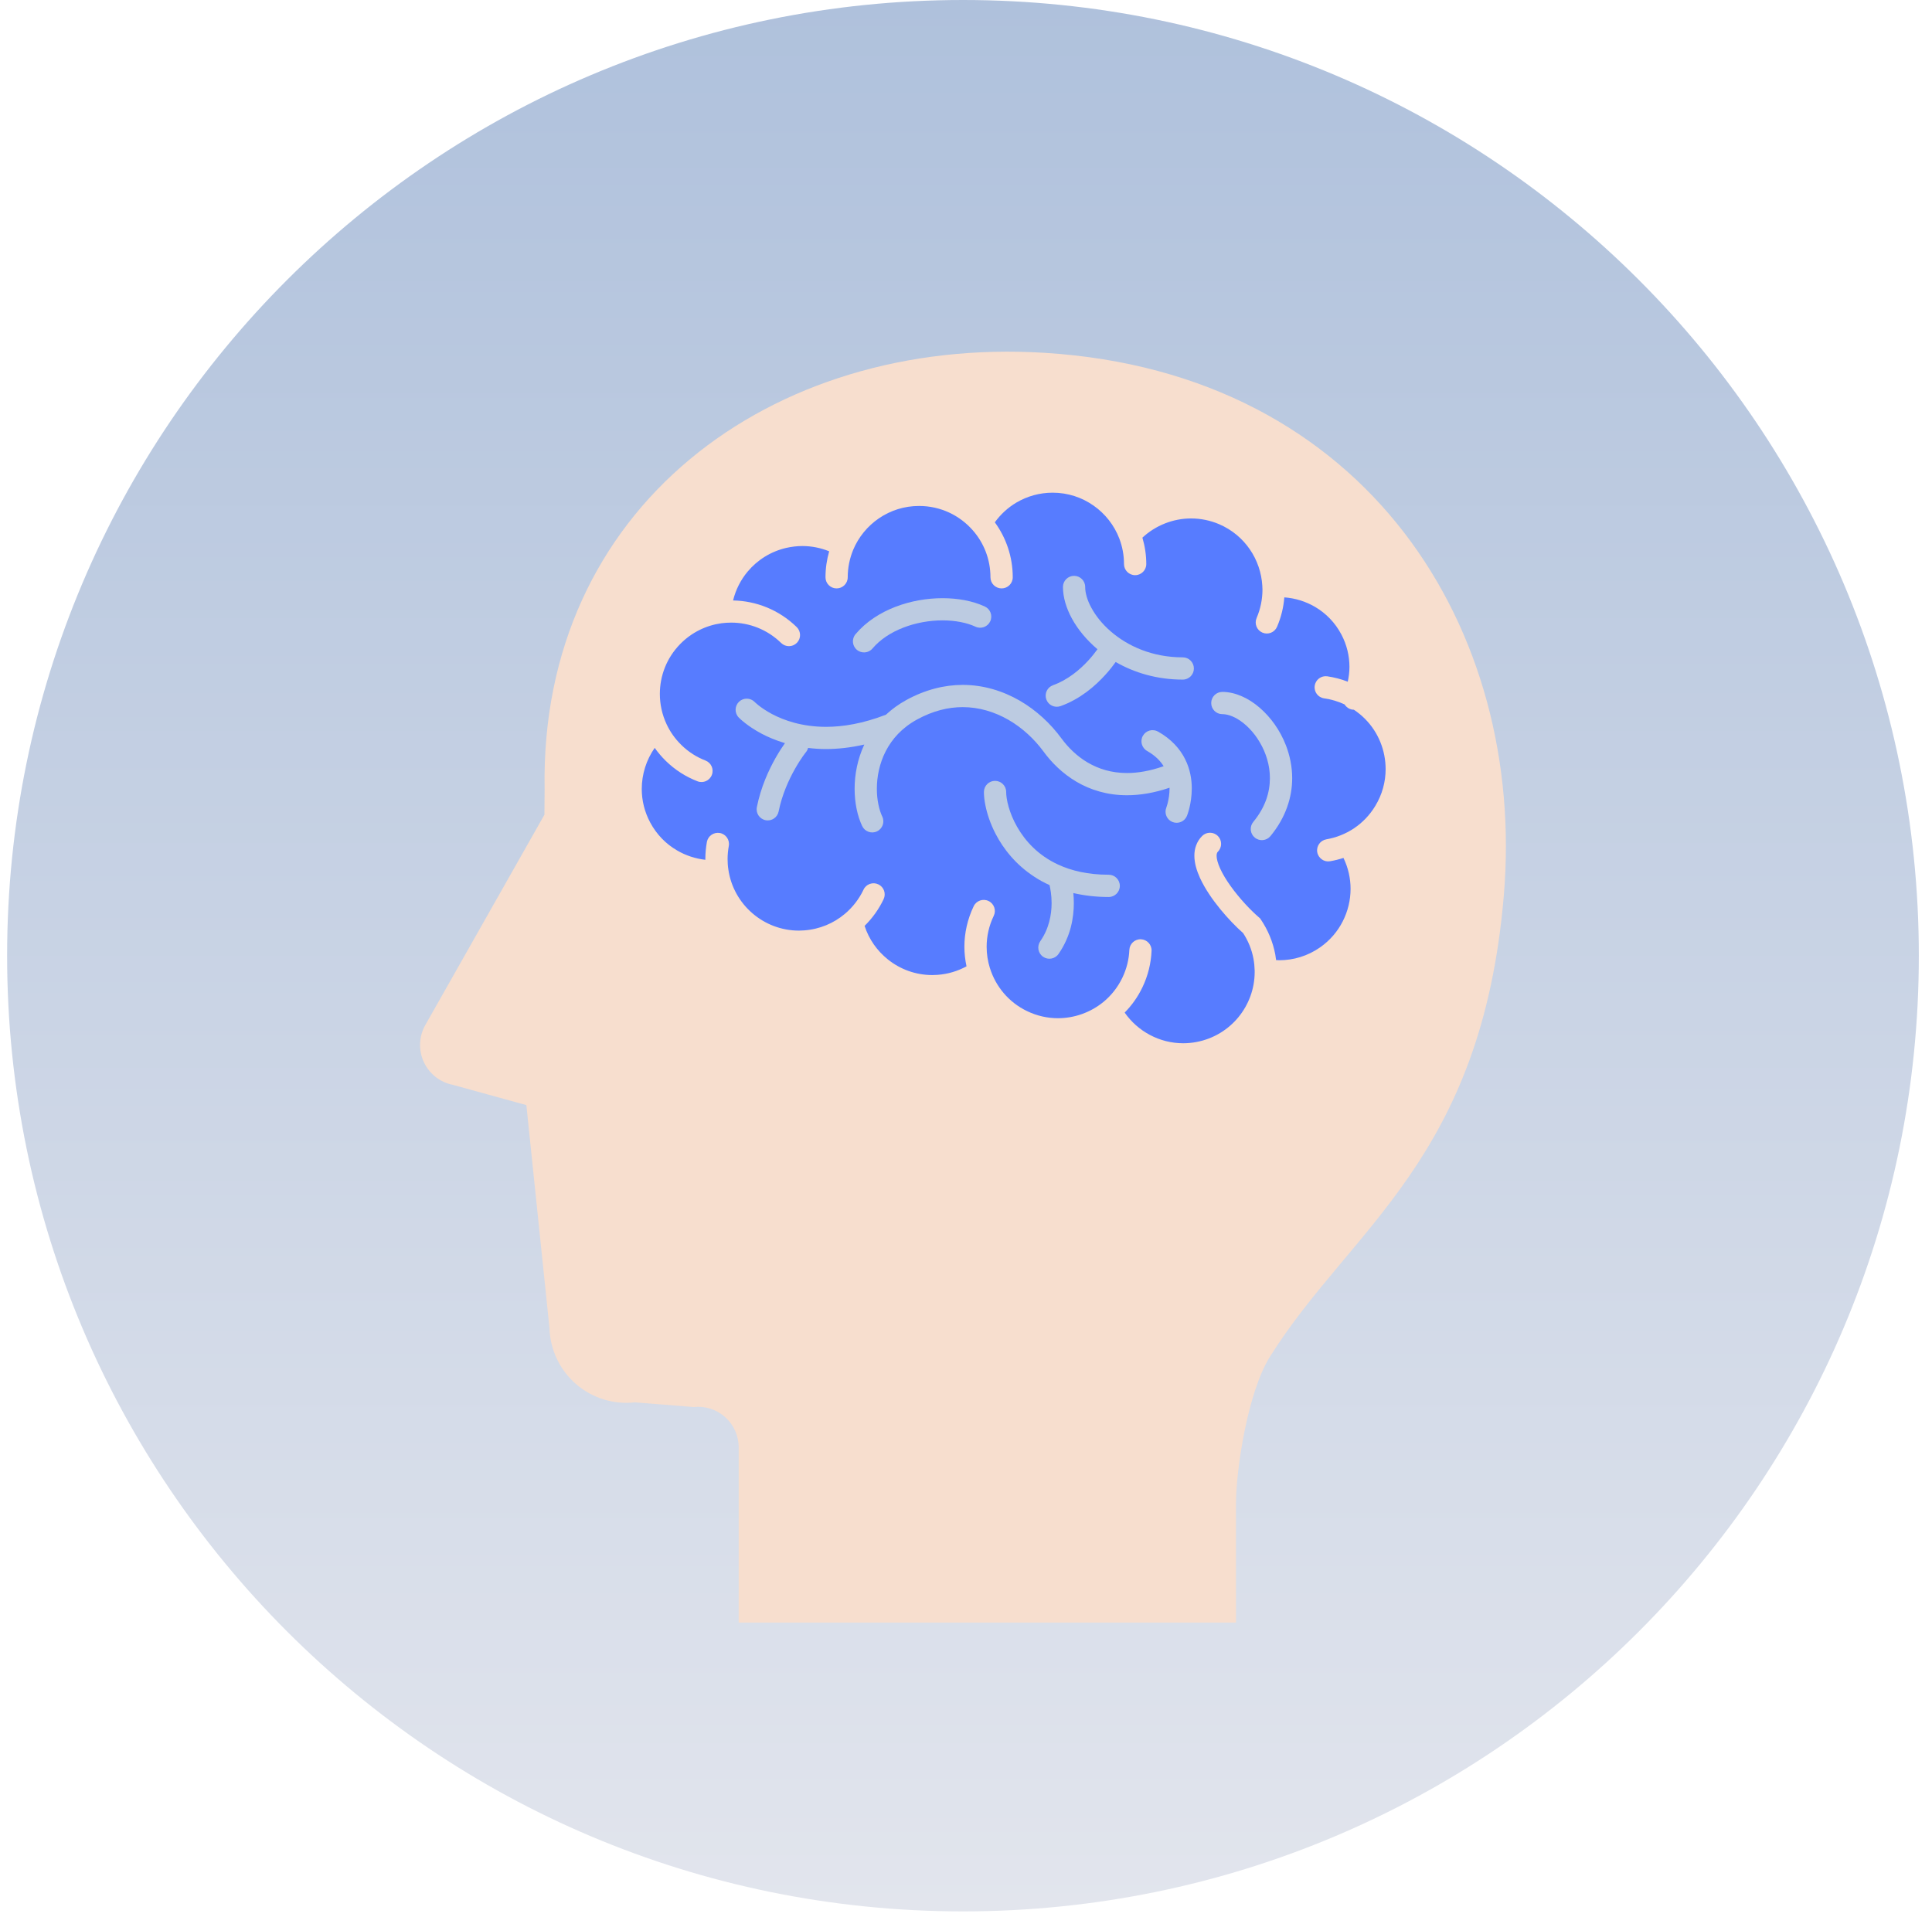
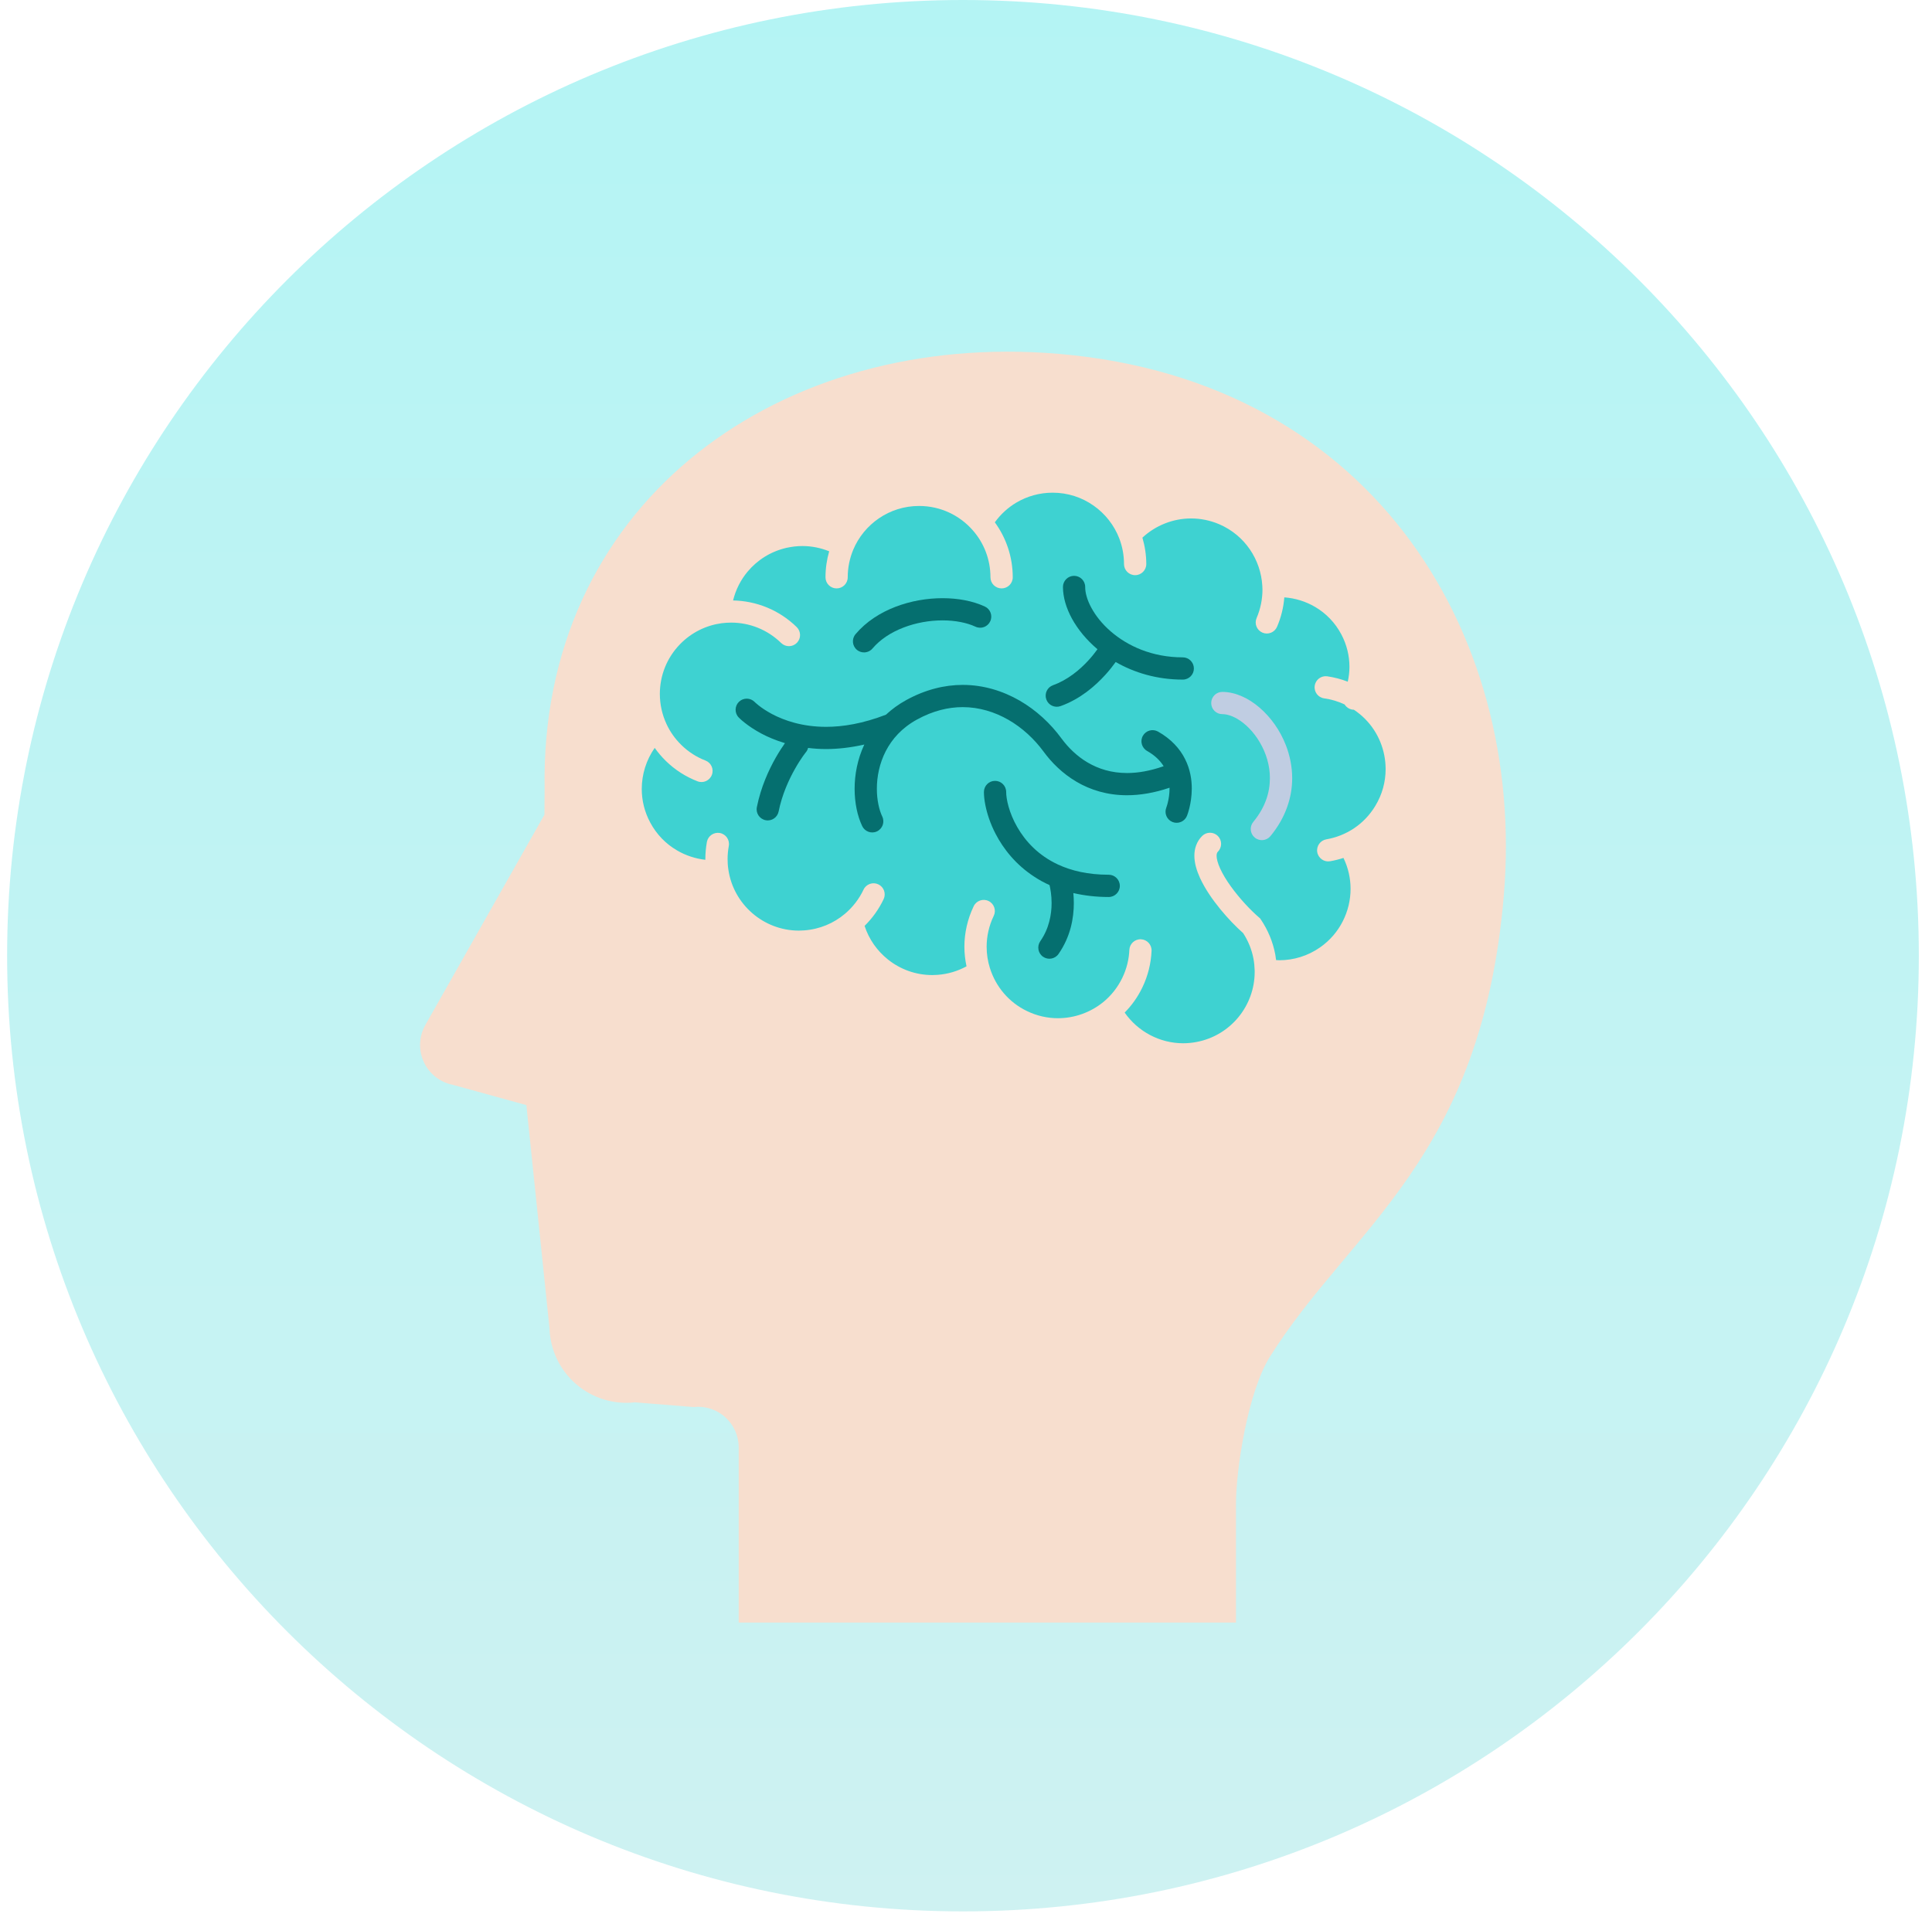
<svg xmlns="http://www.w3.org/2000/svg" width="127" height="126" viewBox="0 0 127 126" fill="none">
  <circle cx="63.301" cy="62.833" r="62.833" fill="url(#paint0_linear_4741_2343)" />
-   <circle cx="66.319" cy="54.791" r="26.641" fill="#577CFF" />
-   <path d="M72.88 57.51C71.515 57.51 70.427 57.247 69.554 56.842C68.246 56.236 67.399 55.303 66.866 54.372C66.6 53.909 66.416 53.448 66.301 53.043C66.185 52.639 66.14 52.283 66.141 52.071C66.141 51.665 65.814 51.338 65.409 51.338C65.005 51.338 64.678 51.665 64.678 52.071C64.678 52.334 64.71 52.624 64.775 52.943C64.887 53.503 65.097 54.148 65.442 54.815C65.956 55.809 66.775 56.855 67.999 57.647C68.306 57.85 68.635 58.031 68.992 58.192C69.049 58.435 69.128 58.861 69.127 59.378C69.127 59.752 69.085 60.168 68.972 60.597C68.859 61.025 68.676 61.46 68.38 61.885C68.153 62.219 68.234 62.673 68.567 62.903C68.898 63.132 69.353 63.051 69.583 62.718C69.983 62.142 70.237 61.542 70.387 60.971C70.536 60.399 70.588 59.854 70.588 59.378C70.588 59.14 70.575 58.916 70.556 58.715C71.26 58.877 72.03 58.974 72.88 58.974C73.284 58.974 73.612 58.646 73.612 58.242C73.612 57.838 73.284 57.51 72.88 57.51Z" fill="#BCCBE1" />
-   <path d="M76.123 48.098C75.771 47.902 75.327 48.023 75.127 48.376C74.928 48.726 75.053 49.172 75.405 49.372C75.944 49.681 76.272 50.022 76.492 50.375C75.59 50.691 74.793 50.823 74.085 50.823C73.053 50.822 72.209 50.549 71.494 50.13C70.784 49.713 70.211 49.14 69.775 48.548C69.057 47.568 68.124 46.697 67.023 46.06C65.922 45.427 64.651 45.029 63.284 45.029C62.088 45.029 60.828 45.338 59.577 46.024C59.067 46.303 58.622 46.631 58.237 46.989C56.716 47.575 55.407 47.787 54.297 47.787C52.717 47.784 51.538 47.362 50.749 46.946C50.356 46.737 50.062 46.53 49.871 46.38C49.776 46.303 49.705 46.244 49.662 46.204L49.619 46.162L49.611 46.154C49.33 45.867 48.87 45.859 48.578 46.138C48.288 46.419 48.28 46.88 48.56 47.172C48.602 47.214 49.103 47.726 50.066 48.238C50.487 48.461 51.003 48.679 51.599 48.858C51.441 49.081 51.224 49.408 50.988 49.822C50.536 50.62 50.016 51.743 49.753 53.062C49.671 53.461 49.929 53.845 50.325 53.924C50.721 54.005 51.105 53.745 51.184 53.349C51.406 52.237 51.862 51.246 52.261 50.544C52.461 50.189 52.644 49.912 52.777 49.721C52.844 49.628 52.897 49.555 52.933 49.509C52.951 49.486 52.964 49.47 52.972 49.459L52.983 49.449L52.984 49.446C53.05 49.364 53.094 49.271 53.12 49.172C53.491 49.22 53.882 49.247 54.297 49.247C55.065 49.247 55.908 49.156 56.815 48.951C56.363 49.919 56.179 50.931 56.178 51.857C56.18 52.788 56.358 53.637 56.676 54.311C56.849 54.675 57.285 54.832 57.649 54.659C58.013 54.485 58.17 54.05 57.996 53.685C57.794 53.264 57.638 52.595 57.641 51.857C57.639 51.059 57.814 50.184 58.226 49.383C58.641 48.583 59.282 47.854 60.28 47.306C61.331 46.729 62.338 46.492 63.284 46.49C64.365 46.492 65.382 46.804 66.292 47.327C67.2 47.85 67.992 48.588 68.596 49.411C69.127 50.137 69.839 50.851 70.753 51.391C71.666 51.931 72.788 52.286 74.085 52.284C74.943 52.284 75.874 52.131 76.879 51.79L76.88 51.841C76.88 52.199 76.824 52.525 76.768 52.756C76.742 52.869 76.713 52.962 76.693 53.019C76.684 53.049 76.677 53.071 76.672 53.084L76.668 53.095V53.096C76.52 53.47 76.7 53.893 77.075 54.044C77.45 54.193 77.876 54.01 78.026 53.637C78.046 53.585 78.338 52.853 78.342 51.841C78.342 51.261 78.241 50.579 77.901 49.907C77.566 49.231 76.987 48.585 76.123 48.098Z" fill="#BCCBE1" />
-   <path d="M57.354 42.635C57.858 42.041 58.573 41.574 59.388 41.261C60.203 40.944 61.11 40.787 61.961 40.787C62.788 40.787 63.56 40.939 64.124 41.203C64.493 41.373 64.927 41.212 65.094 40.846C65.263 40.48 65.104 40.044 64.739 39.877C63.922 39.499 62.961 39.33 61.961 39.328C60.933 39.328 59.862 39.512 58.861 39.896C57.865 40.28 56.939 40.867 56.241 41.692C55.978 41.999 56.017 42.46 56.324 42.72C56.633 42.983 57.096 42.943 57.354 42.635Z" fill="#BCCBE1" />
+   <circle cx="66.319" cy="54.791" r="26.641" fill="#3ED2D1" />
+   <path d="M72.88 57.51C71.515 57.51 70.427 57.247 69.554 56.842C68.246 56.236 67.399 55.303 66.866 54.372C66.6 53.909 66.416 53.448 66.301 53.043C66.185 52.639 66.14 52.283 66.141 52.071C66.141 51.665 65.814 51.338 65.409 51.338C65.005 51.338 64.678 51.665 64.678 52.071C64.678 52.334 64.71 52.624 64.775 52.943C64.887 53.503 65.097 54.148 65.442 54.815C65.956 55.809 66.775 56.855 67.999 57.647C68.306 57.85 68.635 58.031 68.992 58.192C69.049 58.435 69.128 58.861 69.127 59.378C69.127 59.752 69.085 60.168 68.972 60.597C68.859 61.025 68.676 61.46 68.38 61.885C68.153 62.219 68.234 62.673 68.567 62.903C68.898 63.132 69.353 63.051 69.583 62.718C69.983 62.142 70.237 61.542 70.387 60.971C70.536 60.399 70.588 59.854 70.588 59.378C70.588 59.14 70.575 58.916 70.556 58.715C71.26 58.877 72.03 58.974 72.88 58.974C73.284 58.974 73.612 58.646 73.612 58.242C73.612 57.838 73.284 57.51 72.88 57.51Z" fill="#056f6f" />
+   <path d="M76.123 48.098C75.771 47.902 75.327 48.023 75.127 48.376C74.928 48.726 75.053 49.172 75.405 49.372C75.944 49.681 76.272 50.022 76.492 50.375C75.59 50.691 74.793 50.823 74.085 50.823C73.053 50.822 72.209 50.549 71.494 50.13C70.784 49.713 70.211 49.14 69.775 48.548C69.057 47.568 68.124 46.697 67.023 46.06C65.922 45.427 64.651 45.029 63.284 45.029C62.088 45.029 60.828 45.338 59.577 46.024C59.067 46.303 58.622 46.631 58.237 46.989C56.716 47.575 55.407 47.787 54.297 47.787C52.717 47.784 51.538 47.362 50.749 46.946C50.356 46.737 50.062 46.53 49.871 46.38C49.776 46.303 49.705 46.244 49.662 46.204L49.619 46.162L49.611 46.154C49.33 45.867 48.87 45.859 48.578 46.138C48.288 46.419 48.28 46.88 48.56 47.172C48.602 47.214 49.103 47.726 50.066 48.238C50.487 48.461 51.003 48.679 51.599 48.858C51.441 49.081 51.224 49.408 50.988 49.822C50.536 50.62 50.016 51.743 49.753 53.062C49.671 53.461 49.929 53.845 50.325 53.924C50.721 54.005 51.105 53.745 51.184 53.349C51.406 52.237 51.862 51.246 52.261 50.544C52.461 50.189 52.644 49.912 52.777 49.721C52.844 49.628 52.897 49.555 52.933 49.509C52.951 49.486 52.964 49.47 52.972 49.459L52.983 49.449L52.984 49.446C53.05 49.364 53.094 49.271 53.12 49.172C53.491 49.22 53.882 49.247 54.297 49.247C55.065 49.247 55.908 49.156 56.815 48.951C56.363 49.919 56.179 50.931 56.178 51.857C56.18 52.788 56.358 53.637 56.676 54.311C56.849 54.675 57.285 54.832 57.649 54.659C58.013 54.485 58.17 54.05 57.996 53.685C57.794 53.264 57.638 52.595 57.641 51.857C57.639 51.059 57.814 50.184 58.226 49.383C58.641 48.583 59.282 47.854 60.28 47.306C61.331 46.729 62.338 46.492 63.284 46.49C64.365 46.492 65.382 46.804 66.292 47.327C67.2 47.85 67.992 48.588 68.596 49.411C69.127 50.137 69.839 50.851 70.753 51.391C71.666 51.931 72.788 52.286 74.085 52.284C74.943 52.284 75.874 52.131 76.879 51.79L76.88 51.841C76.88 52.199 76.824 52.525 76.768 52.756C76.742 52.869 76.713 52.962 76.693 53.019C76.684 53.049 76.677 53.071 76.672 53.084L76.668 53.095V53.096C76.52 53.47 76.7 53.893 77.075 54.044C77.45 54.193 77.876 54.01 78.026 53.637C78.046 53.585 78.338 52.853 78.342 51.841C78.342 51.261 78.241 50.579 77.901 49.907C77.566 49.231 76.987 48.585 76.123 48.098Z" fill="#056f6f" />
+   <path d="M57.354 42.635C57.858 42.041 58.573 41.574 59.388 41.261C60.203 40.944 61.11 40.787 61.961 40.787C62.788 40.787 63.56 40.939 64.124 41.203C64.493 41.373 64.927 41.212 65.094 40.846C65.263 40.48 65.104 40.044 64.739 39.877C63.922 39.499 62.961 39.33 61.961 39.328C60.933 39.328 59.862 39.512 58.861 39.896C57.865 40.28 56.939 40.867 56.241 41.692C55.978 41.999 56.017 42.46 56.324 42.72C56.633 42.983 57.096 42.943 57.354 42.635Z" fill="#056f6f" />
  <path d="M68.652 23.196C50.632 22.087 35.457 33.423 35.801 51.893L35.788 53.565L27.959 67.39C27.537 68.135 27.499 69.039 27.857 69.817C28.214 70.596 28.922 71.156 29.763 71.322L34.601 72.656L36.12 87.316C36.161 88.729 36.789 90.061 37.855 90.988C38.921 91.917 40.328 92.356 41.732 92.199L45.595 92.507C46.349 92.423 47.104 92.664 47.669 93.171C48.234 93.676 48.558 94.399 48.558 95.158V106.678H81.247C81.247 106.678 81.247 101.092 81.247 98.864C81.247 96.634 82.017 91.539 83.475 89.205C88.775 80.732 97.401 76.224 98.856 58.848C100.313 41.47 89.941 24.507 68.652 23.196ZM90.4 52.994C89.667 54.205 88.482 54.959 87.188 55.182C86.791 55.252 86.522 55.628 86.589 56.027C86.66 56.424 87.038 56.694 87.435 56.623C87.732 56.572 88.024 56.498 88.313 56.405C88.624 57.051 88.78 57.745 88.78 58.436C88.78 59.174 88.604 59.907 88.267 60.57C87.932 61.232 87.435 61.822 86.783 62.281C85.962 62.856 85.029 63.13 84.103 63.132C84.029 63.132 83.957 63.124 83.884 63.122C83.868 63 83.853 62.879 83.832 62.76V62.758C83.672 61.911 83.341 61.136 82.888 60.462L82.833 60.38L82.758 60.315C82.205 59.84 81.471 59.062 80.904 58.268C80.618 57.872 80.376 57.471 80.212 57.114C80.046 56.755 79.97 56.444 79.973 56.26C79.973 56.178 79.985 56.121 80.001 56.084C80.014 56.048 80.028 56.026 80.056 55.997C80.341 55.713 80.341 55.249 80.056 54.962C79.77 54.678 79.308 54.678 79.024 54.962C78.844 55.139 78.709 55.353 78.628 55.581C78.543 55.803 78.512 56.035 78.512 56.26C78.515 56.766 78.668 57.246 78.882 57.722C79.209 58.432 79.695 59.137 80.222 59.781C80.718 60.385 81.243 60.929 81.715 61.345C82.041 61.843 82.279 62.407 82.396 63.028C82.444 63.29 82.469 63.55 82.475 63.799V63.804C82.475 63.836 82.476 63.869 82.476 63.903C82.476 65.007 82.083 66.053 81.407 66.876C80.731 67.697 79.779 68.294 78.65 68.507C78.356 68.563 78.064 68.59 77.776 68.59C76.226 68.591 74.792 67.811 73.93 66.573C74.395 66.102 74.791 65.551 75.091 64.924V64.925C75.466 64.15 75.663 63.329 75.698 62.515C75.716 62.113 75.404 61.772 75.002 61.754C74.596 61.736 74.256 62.05 74.238 62.452C74.212 63.072 74.062 63.694 73.776 64.287L73.775 64.29C73.467 64.925 73.04 65.457 72.53 65.877L72.528 65.878C71.687 66.564 70.628 66.943 69.545 66.943C68.863 66.943 68.17 66.794 67.512 66.475C66.295 65.89 65.449 64.847 65.075 63.654H65.073C64.931 63.201 64.857 62.725 64.857 62.247C64.857 61.564 65.006 60.871 65.324 60.212C65.5 59.848 65.346 59.411 64.982 59.237C64.62 59.062 64.183 59.213 64.007 59.577C63.594 60.436 63.394 61.35 63.394 62.247C63.394 62.682 63.445 63.112 63.534 63.532C62.963 63.843 62.32 64.043 61.625 64.093H61.623C61.509 64.101 61.398 64.106 61.285 64.106C60.187 64.106 59.171 63.725 58.365 63.079C57.661 62.515 57.121 61.757 56.834 60.873C57.347 60.368 57.773 59.773 58.086 59.114C58.258 58.748 58.102 58.314 57.737 58.142C57.373 57.969 56.934 58.124 56.764 58.491C56.475 59.103 56.054 59.647 55.54 60.08C54.807 60.699 53.883 61.096 52.855 61.17H52.854C52.739 61.178 52.628 61.184 52.517 61.184C50.197 61.184 48.216 59.469 47.88 57.177L47.879 57.17V57.166C47.86 57.056 47.848 56.942 47.84 56.824C47.832 56.712 47.828 56.597 47.828 56.484C47.828 56.19 47.856 55.899 47.908 55.618C47.98 55.221 47.718 54.84 47.321 54.766C46.926 54.695 46.543 54.954 46.468 55.351C46.402 55.719 46.366 56.097 46.366 56.484L46.367 56.528C45.71 56.454 45.072 56.244 44.502 55.909C43.779 55.488 43.166 54.87 42.742 54.078C42.364 53.371 42.186 52.618 42.186 51.871C42.186 50.907 42.485 49.961 43.037 49.17C43.25 49.471 43.491 49.754 43.76 50.02C44.378 50.626 45.092 51.074 45.848 51.366C46.225 51.514 46.647 51.326 46.793 50.948C46.941 50.572 46.751 50.149 46.377 50.003C45.798 49.78 45.256 49.439 44.786 48.977V48.976C44.37 48.57 44.048 48.108 43.818 47.613C43.523 46.985 43.375 46.302 43.375 45.624C43.376 44.434 43.819 43.256 44.713 42.343C45.474 41.567 46.433 41.113 47.428 40.975H47.429H47.431C47.644 40.948 47.856 40.934 48.068 40.934C49.255 40.935 50.434 41.382 51.35 42.275C51.639 42.555 52.1 42.553 52.384 42.263C52.666 41.975 52.66 41.514 52.373 41.23C51.208 40.089 49.699 39.505 48.189 39.478C48.359 38.779 48.687 38.128 49.146 37.58C49.783 36.821 50.655 36.259 51.696 36.019C52.051 35.94 52.4 35.9 52.747 35.9C53.359 35.9 53.956 36.023 54.506 36.246C54.35 36.791 54.264 37.363 54.264 37.956C54.264 38.359 54.591 38.685 54.995 38.685C55.398 38.685 55.725 38.359 55.725 37.956C55.725 37.317 55.855 36.707 56.083 36.152C56.436 35.304 57.034 34.582 57.784 34.072C58.537 33.561 59.438 33.265 60.416 33.265C61.826 33.265 63.084 33.881 63.946 34.865C64.672 35.69 65.108 36.77 65.108 37.956C65.108 38.359 65.437 38.685 65.84 38.685C66.244 38.685 66.573 38.359 66.573 37.956C66.573 36.606 66.135 35.353 65.395 34.34C65.774 33.816 66.256 33.371 66.814 33.041C67.512 32.63 68.325 32.392 69.196 32.392C70.2 32.392 71.122 32.705 71.883 33.239C72.647 33.773 73.243 34.531 73.58 35.41H73.579C73.778 35.932 73.886 36.493 73.886 37.085C73.886 37.488 74.215 37.815 74.618 37.815C75.021 37.815 75.351 37.488 75.351 37.085C75.351 36.481 75.258 35.9 75.096 35.348C75.963 34.543 77.111 34.086 78.296 34.086C78.915 34.086 79.543 34.209 80.15 34.468C80.996 34.834 81.675 35.413 82.159 36.119C82.644 36.826 82.928 37.656 82.978 38.515C82.984 38.603 82.988 38.691 82.988 38.779C82.985 39.4 82.863 40.025 82.603 40.633C82.443 41.004 82.615 41.433 82.985 41.592C83.357 41.751 83.785 41.581 83.946 41.21C84.217 40.579 84.373 39.928 84.425 39.275C85.142 39.326 85.84 39.543 86.458 39.908C87.162 40.324 87.765 40.934 88.176 41.715C88.536 42.398 88.705 43.124 88.706 43.844C88.706 44.173 88.666 44.499 88.595 44.819C88.157 44.647 87.701 44.531 87.246 44.464C86.849 44.409 86.477 44.688 86.423 45.088C86.365 45.489 86.644 45.858 87.042 45.913C87.502 45.978 87.955 46.11 88.387 46.314C88.462 46.439 88.578 46.542 88.722 46.605C88.811 46.644 88.906 46.663 88.999 46.663C89.269 46.843 89.514 47.046 89.734 47.267L89.735 47.269C90.613 48.153 91.084 49.347 91.084 50.567C91.084 51.395 90.865 52.233 90.4 52.994Z" fill="#F7DECE" />
  <path d="M82.806 46.531C82.444 46.218 82.054 45.961 81.642 45.782C81.229 45.599 80.794 45.49 80.349 45.49C79.945 45.49 79.619 45.818 79.619 46.222C79.619 46.626 79.945 46.952 80.349 46.952C80.618 46.952 80.956 47.045 81.316 47.252C81.852 47.559 82.409 48.112 82.811 48.802C83.22 49.493 83.48 50.313 83.477 51.163C83.475 52.096 83.181 53.071 82.383 54.039C82.128 54.349 82.171 54.811 82.482 55.067C82.794 55.326 83.256 55.28 83.512 54.972C84.515 53.759 84.943 52.417 84.942 51.163C84.942 50.401 84.786 49.67 84.531 49.005C84.144 48.007 83.53 47.156 82.806 46.531Z" fill="#C0CDE2" />
-   <path d="M77.75 43.218C75.741 43.218 74.128 42.477 73.011 41.509C72.453 41.026 72.026 40.486 71.746 39.968C71.461 39.451 71.332 38.959 71.335 38.59C71.335 38.187 71.007 37.859 70.605 37.859C70.2 37.859 69.873 38.187 69.873 38.59C69.876 39.276 70.09 39.982 70.461 40.666C70.852 41.38 71.421 42.074 72.142 42.684C71.997 42.885 71.797 43.148 71.539 43.426C70.983 44.034 70.18 44.707 69.22 45.049C68.843 45.183 68.643 45.601 68.779 45.982C68.914 46.363 69.331 46.559 69.713 46.425C71.014 45.958 71.986 45.105 72.648 44.379C72.942 44.057 73.17 43.76 73.34 43.524C74.549 44.221 76.043 44.681 77.75 44.681C78.154 44.681 78.48 44.354 78.48 43.951C78.48 43.547 78.154 43.218 77.75 43.218Z" fill="#BCCBE1" />
+   <path d="M77.75 43.218C75.741 43.218 74.128 42.477 73.011 41.509C72.453 41.026 72.026 40.486 71.746 39.968C71.461 39.451 71.332 38.959 71.335 38.59C71.335 38.187 71.007 37.859 70.605 37.859C70.2 37.859 69.873 38.187 69.873 38.59C69.876 39.276 70.09 39.982 70.461 40.666C70.852 41.38 71.421 42.074 72.142 42.684C71.997 42.885 71.797 43.148 71.539 43.426C70.983 44.034 70.18 44.707 69.22 45.049C68.843 45.183 68.643 45.601 68.779 45.982C68.914 46.363 69.331 46.559 69.713 46.425C71.014 45.958 71.986 45.105 72.648 44.379C72.942 44.057 73.17 43.76 73.34 43.524C74.549 44.221 76.043 44.681 77.75 44.681C78.154 44.681 78.48 44.354 78.48 43.951C78.48 43.547 78.154 43.218 77.75 43.218Z" fill="#056f6f" />
  <defs>
    <linearGradient id="paint0_linear_4741_2343" x1="63.301" y1="0" x2="63.301" y2="125.665" gradientUnits="userSpaceOnUse">
-       <stop stop-color="#AFC1DC" />
-       <stop offset="1" stop-color="#E2E5ED" />
+       <stop stop-color="#b4f4f4" />
+       <stop offset="1" stop-color="#cef2f2" />
    </linearGradient>
  </defs>
</svg>
